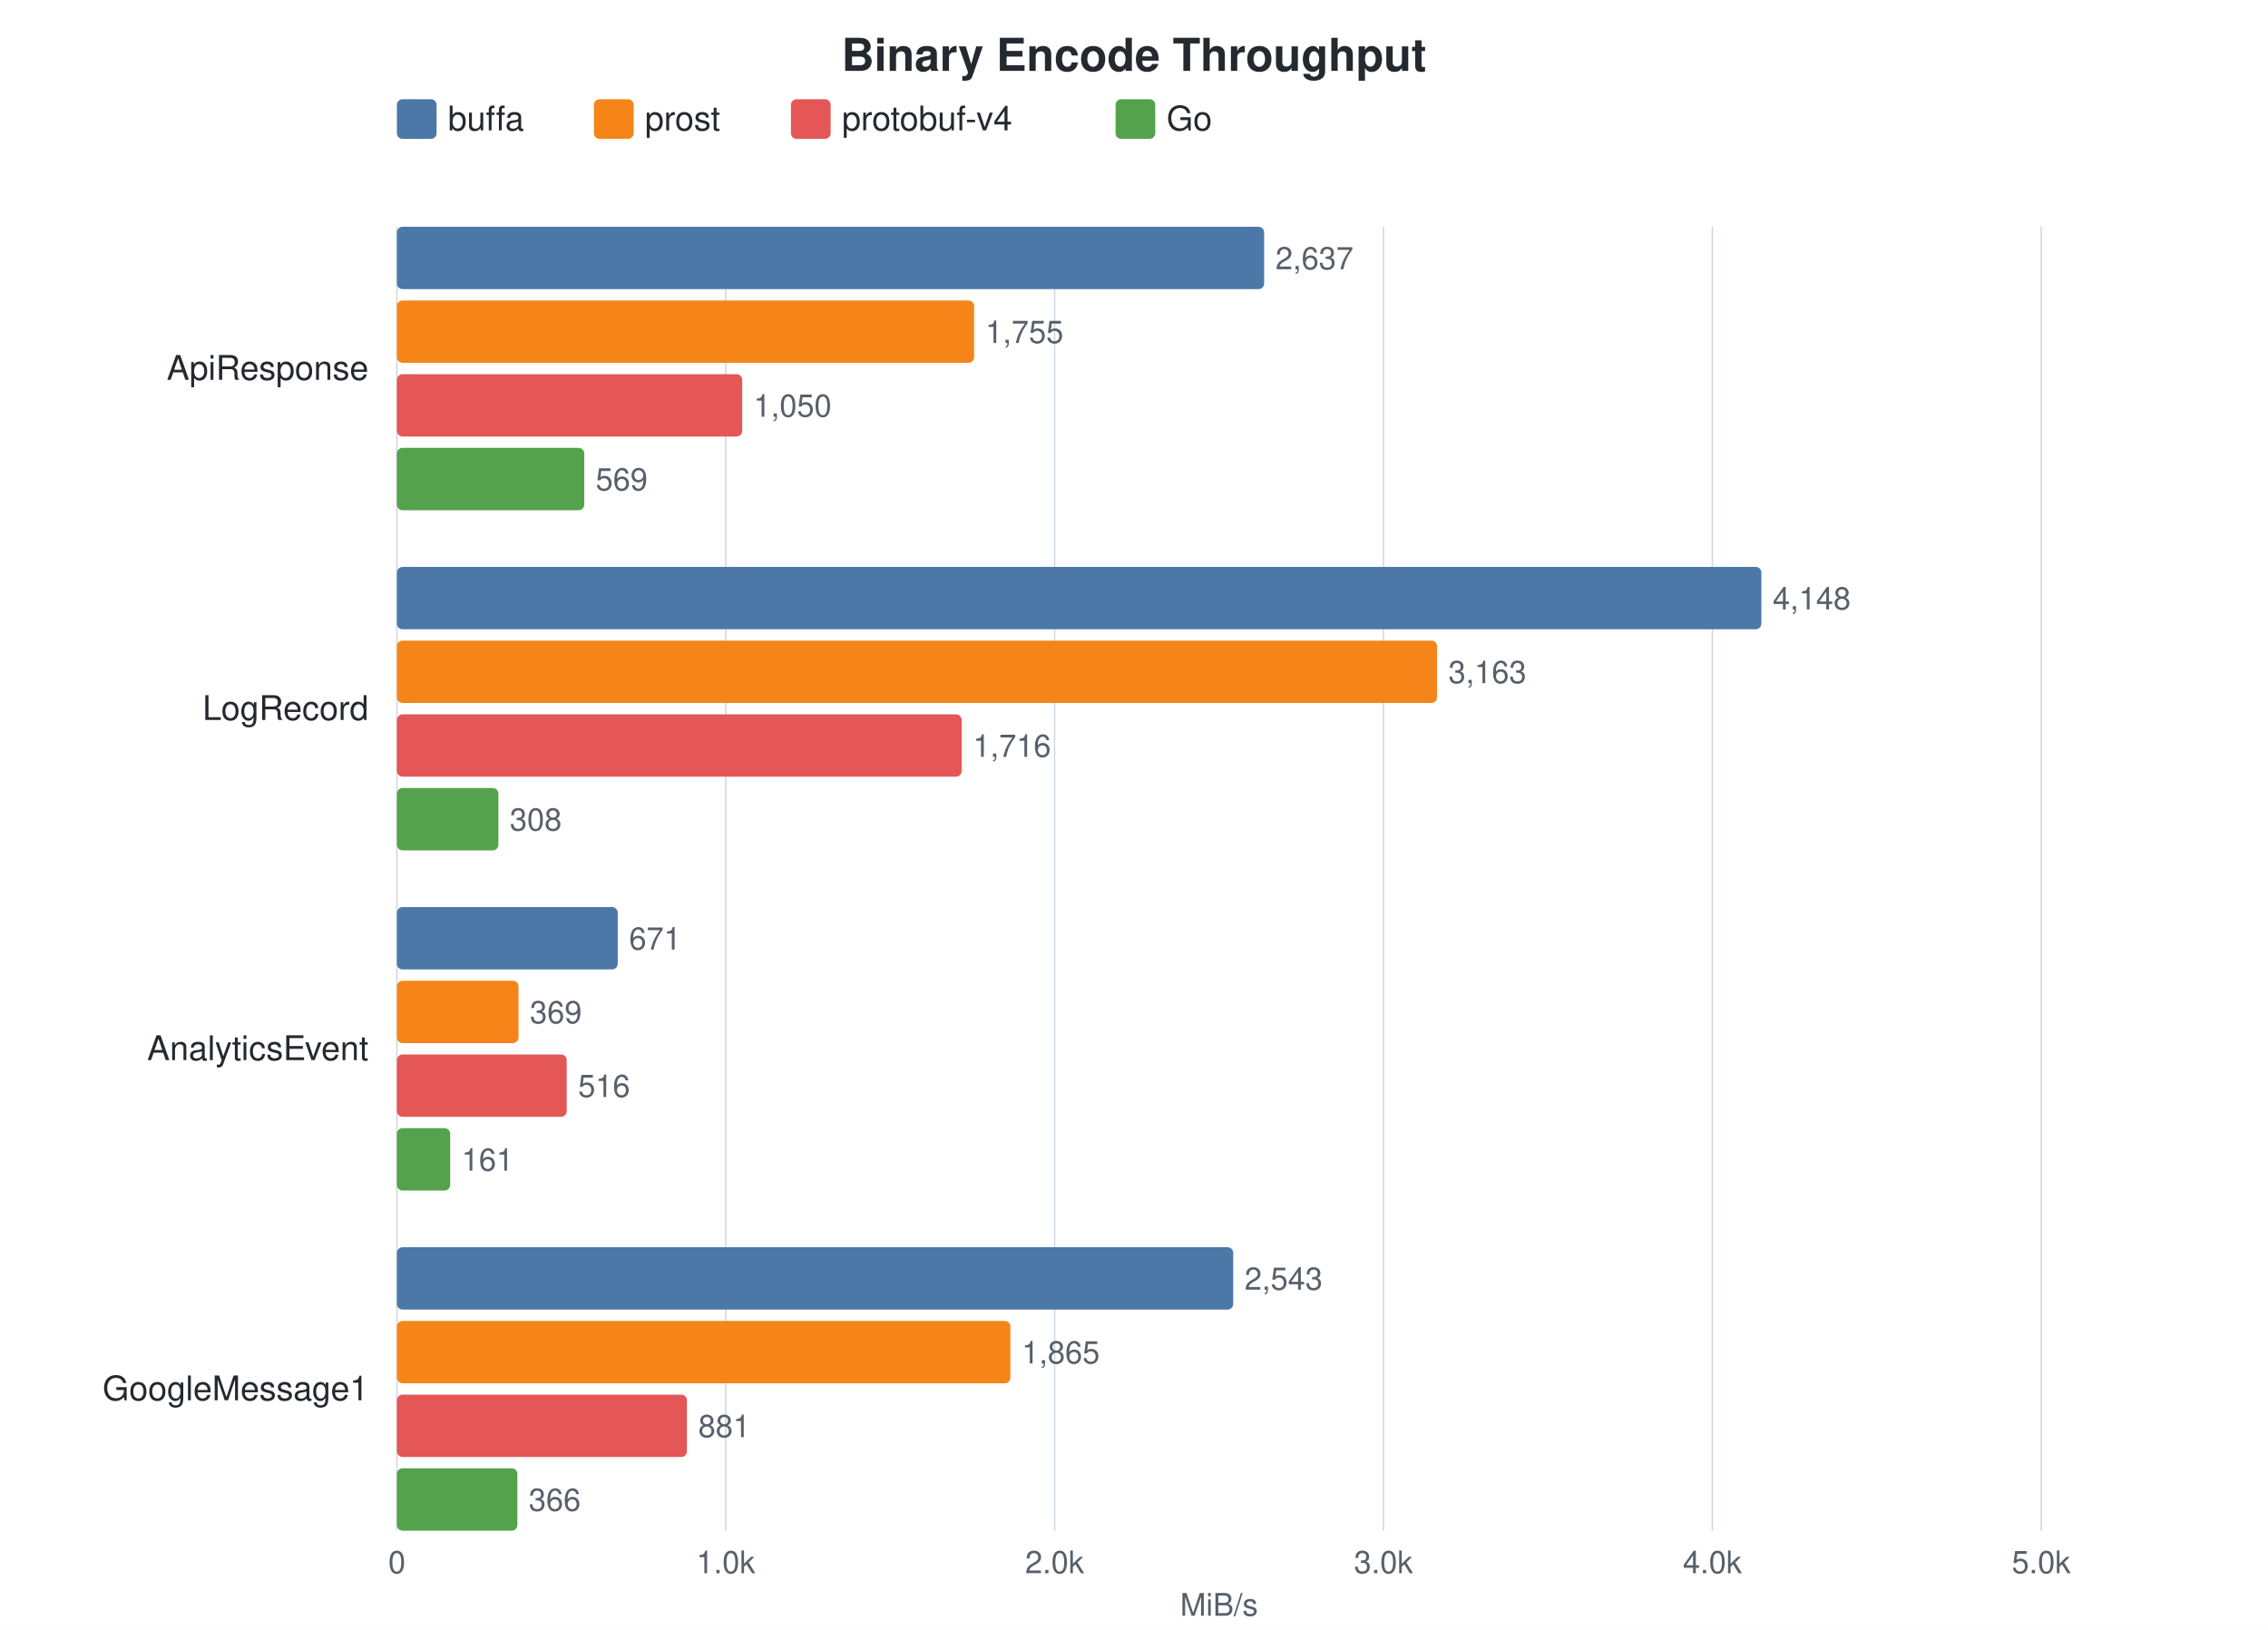
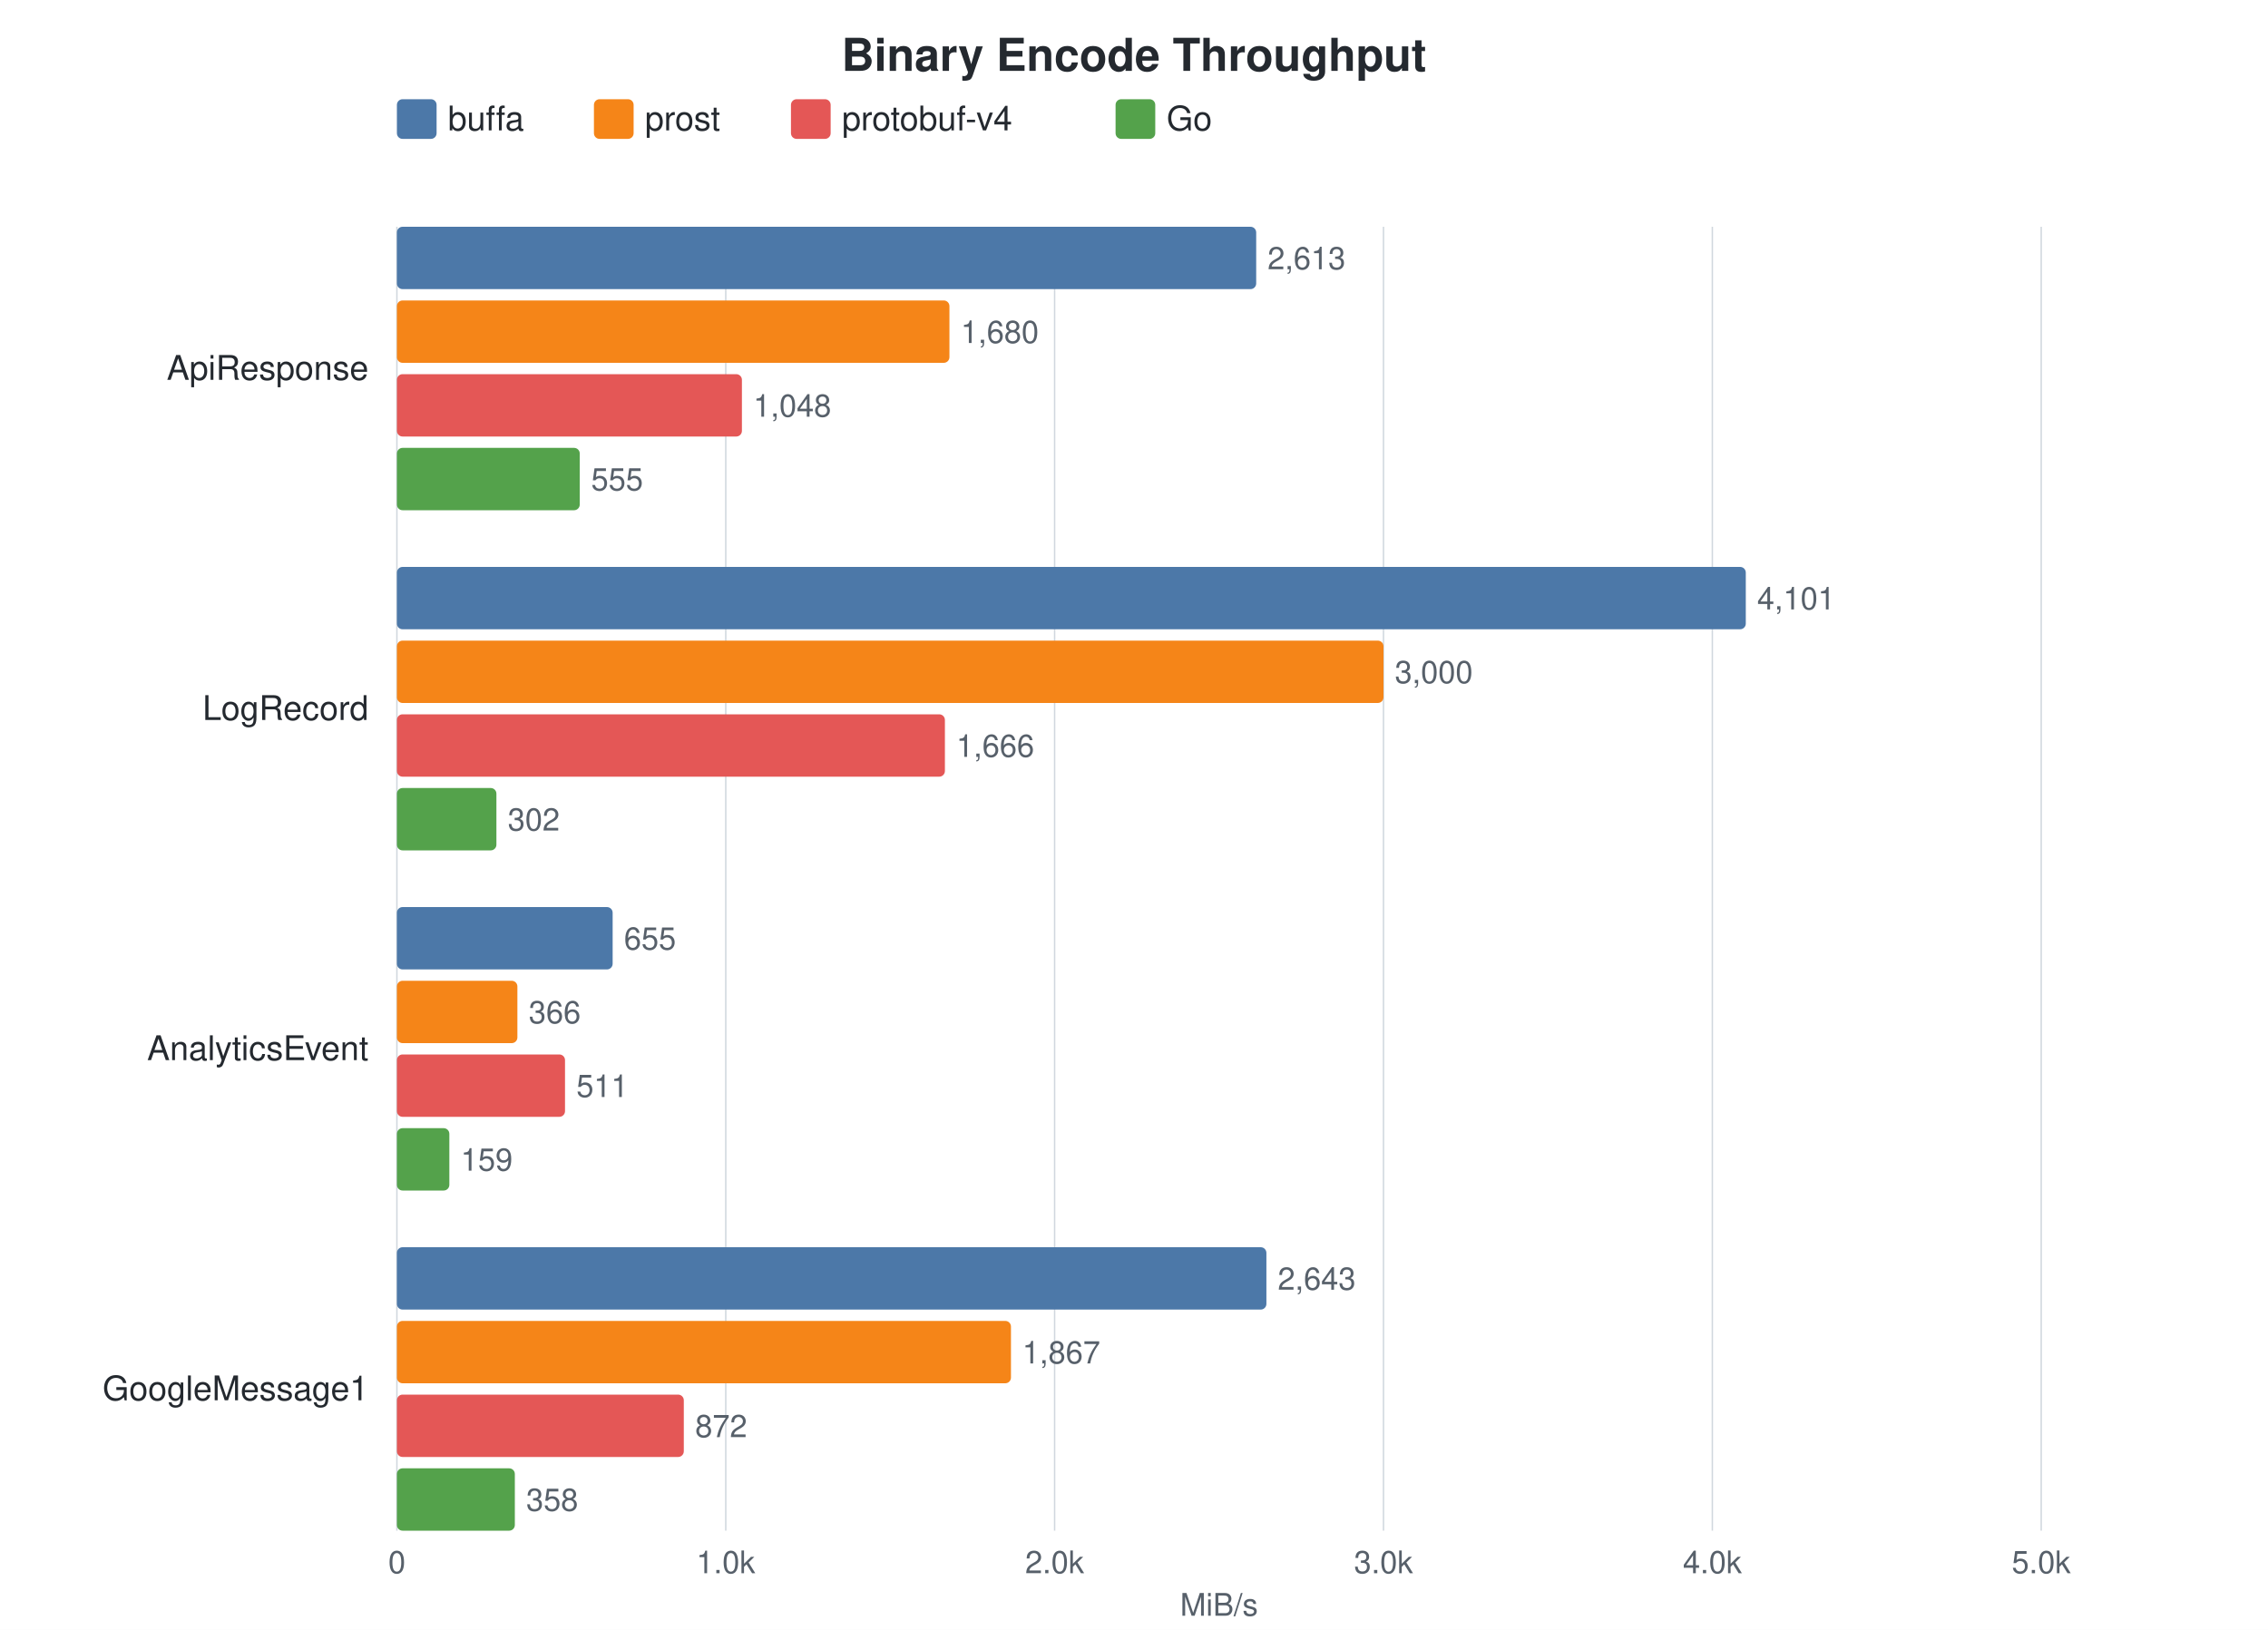
<svg xmlns="http://www.w3.org/2000/svg" width="800" height="575" viewBox="0 0 800 575">
  <style>
    text { font-family: -apple-system, BlinkMacSystemFont, "Segoe UI", Helvetica, Arial, sans-serif; }
    .title { font-size: 16px; font-weight: 600; fill: #24292f; }
    .label { font-size: 12px; fill: #24292f; }
    .value { font-size: 11px; fill: #57606a; }
    .axis-label { font-size: 11px; fill: #57606a; }
    .legend-text { font-size: 12px; fill: #24292f; }
    .grid { stroke: #d0d7de; stroke-width: 0.5; }
  </style>
  <rect width="100%" height="100%" fill="white" />
  <text x="400.0" y="25" text-anchor="middle" class="title">Binary Encode Throughput</text>
  <rect x="140" y="35" width="14" height="14" rx="2" fill="#4C78A8" />
  <text x="158" y="46" class="legend-text">buffa</text>
  <rect x="209.5" y="35" width="14" height="14" rx="2" fill="#F58518" />
  <text x="227.5" y="46" class="legend-text">prost</text>
  <rect x="279.0" y="35" width="14" height="14" rx="2" fill="#E45756" />
  <text x="297.0" y="46" class="legend-text">protobuf-v4</text>
  <rect x="393.5" y="35" width="14" height="14" rx="2" fill="#54A24B" />
  <text x="411.5" y="46" class="legend-text">Go</text>
  <line x1="140.0" y1="80" x2="140.0" y2="540" class="grid" />
  <text x="140.0" y="555" text-anchor="middle" class="axis-label">0</text>
  <line x1="256.0" y1="80" x2="256.0" y2="540" class="grid" />
  <text x="256.0" y="555" text-anchor="middle" class="axis-label">1.0k</text>
  <line x1="372.0" y1="80" x2="372.0" y2="540" class="grid" />
  <text x="372.0" y="555" text-anchor="middle" class="axis-label">2.0k</text>
  <line x1="488.0" y1="80" x2="488.0" y2="540" class="grid" />
  <text x="488.0" y="555" text-anchor="middle" class="axis-label">3.0k</text>
  <line x1="604.0" y1="80" x2="604.0" y2="540" class="grid" />
  <text x="604.0" y="555" text-anchor="middle" class="axis-label">4.0k</text>
  <line x1="720.0" y1="80" x2="720.0" y2="540" class="grid" />
  <text x="720.0" y="555" text-anchor="middle" class="axis-label">5.0k</text>
  <text x="430.0" y="570" text-anchor="middle" class="axis-label">MiB/s</text>
  <text x="130" y="134.0" text-anchor="end" class="label">ApiResponse</text>
-   <rect x="140" y="80.0" width="305.9" height="22" rx="2" fill="#4C78A8" />
-   <text x="449.9" y="95.0" class="value">2,637</text>
-   <rect x="140" y="106.0" width="203.6" height="22" rx="2" fill="#F58518" />
-   <text x="347.6" y="121.0" class="value">1,755</text>
-   <rect x="140" y="132.0" width="121.8" height="22" rx="2" fill="#E45756" />
-   <text x="265.8" y="147.0" class="value">1,050</text>
-   <rect x="140" y="158.0" width="66.1" height="22" rx="2" fill="#54A24B" />
-   <text x="210.1" y="173.0" class="value">569</text>
+   <rect x="140" y="80.0" width="303.1" height="22" rx="2" fill="#4C78A8" />
+   <text x="447.1" y="95.0" class="value">2,613</text>
+   <rect x="140" y="106.0" width="194.9" height="22" rx="2" fill="#F58518" />
+   <text x="338.9" y="121.0" class="value">1,680</text>
+   <rect x="140" y="132.0" width="121.7" height="22" rx="2" fill="#E45756" />
+   <text x="265.7" y="147.0" class="value">1,048</text>
+   <rect x="140" y="158.0" width="64.5" height="22" rx="2" fill="#54A24B" />
+   <text x="208.5" y="173.0" class="value">555</text>
  <text x="130" y="254.0" text-anchor="end" class="label">LogRecord</text>
-   <rect x="140" y="200.0" width="481.3" height="22" rx="2" fill="#4C78A8" />
-   <text x="625.3" y="215.0" class="value">4,148</text>
-   <rect x="140" y="226.0" width="366.9" height="22" rx="2" fill="#F58518" />
-   <text x="510.9" y="241.0" class="value">3,163</text>
-   <rect x="140" y="252.0" width="199.2" height="22" rx="2" fill="#E45756" />
-   <text x="343.2" y="267.0" class="value">1,716</text>
-   <rect x="140" y="278.0" width="35.8" height="22" rx="2" fill="#54A24B" />
-   <text x="179.8" y="293.0" class="value">308</text>
+   <rect x="140" y="200.0" width="475.8" height="22" rx="2" fill="#4C78A8" />
+   <text x="619.8" y="215.0" class="value">4,101</text>
+   <rect x="140" y="226.0" width="348.0" height="22" rx="2" fill="#F58518" />
+   <text x="492.0" y="241.0" class="value">3,000</text>
+   <rect x="140" y="252.0" width="193.3" height="22" rx="2" fill="#E45756" />
+   <text x="337.3" y="267.0" class="value">1,666</text>
+   <rect x="140" y="278.0" width="35.1" height="22" rx="2" fill="#54A24B" />
+   <text x="179.1" y="293.0" class="value">302</text>
  <text x="130" y="374.0" text-anchor="end" class="label">AnalyticsEvent</text>
-   <rect x="140" y="320.0" width="77.9" height="22" rx="2" fill="#4C78A8" />
-   <text x="221.9" y="335.0" class="value">671</text>
-   <rect x="140" y="346.0" width="42.9" height="22" rx="2" fill="#F58518" />
-   <text x="186.9" y="361.0" class="value">369</text>
-   <rect x="140" y="372.0" width="59.9" height="22" rx="2" fill="#E45756" />
-   <text x="203.9" y="387.0" class="value">516</text>
-   <rect x="140" y="398.0" width="18.8" height="22" rx="2" fill="#54A24B" />
-   <text x="162.8" y="413.0" class="value">161</text>
+   <rect x="140" y="320.0" width="76.1" height="22" rx="2" fill="#4C78A8" />
+   <text x="220.1" y="335.0" class="value">655</text>
+   <rect x="140" y="346.0" width="42.5" height="22" rx="2" fill="#F58518" />
+   <text x="186.5" y="361.0" class="value">366</text>
+   <rect x="140" y="372.0" width="59.3" height="22" rx="2" fill="#E45756" />
+   <text x="203.3" y="387.0" class="value">511</text>
+   <rect x="140" y="398.0" width="18.5" height="22" rx="2" fill="#54A24B" />
+   <text x="162.5" y="413.0" class="value">159</text>
  <text x="130" y="494.0" text-anchor="end" class="label">GoogleMessage1</text>
-   <rect x="140" y="440.0" width="295.0" height="22" rx="2" fill="#4C78A8" />
-   <text x="439.0" y="455.0" class="value">2,543</text>
-   <rect x="140" y="466.0" width="216.4" height="22" rx="2" fill="#F58518" />
-   <text x="360.4" y="481.0" class="value">1,865</text>
-   <rect x="140" y="492.0" width="102.3" height="22" rx="2" fill="#E45756" />
-   <text x="246.3" y="507.0" class="value">881</text>
-   <rect x="140" y="518.0" width="42.5" height="22" rx="2" fill="#54A24B" />
-   <text x="186.5" y="533.0" class="value">366</text>
+   <rect x="140" y="440.0" width="306.7" height="22" rx="2" fill="#4C78A8" />
+   <text x="450.7" y="455.0" class="value">2,643</text>
+   <rect x="140" y="466.0" width="216.6" height="22" rx="2" fill="#F58518" />
+   <text x="360.6" y="481.0" class="value">1,867</text>
+   <rect x="140" y="492.0" width="101.2" height="22" rx="2" fill="#E45756" />
+   <text x="245.2" y="507.0" class="value">872</text>
+   <rect x="140" y="518.0" width="41.6" height="22" rx="2" fill="#54A24B" />
+   <text x="185.6" y="533.0" class="value">358</text>
</svg>
